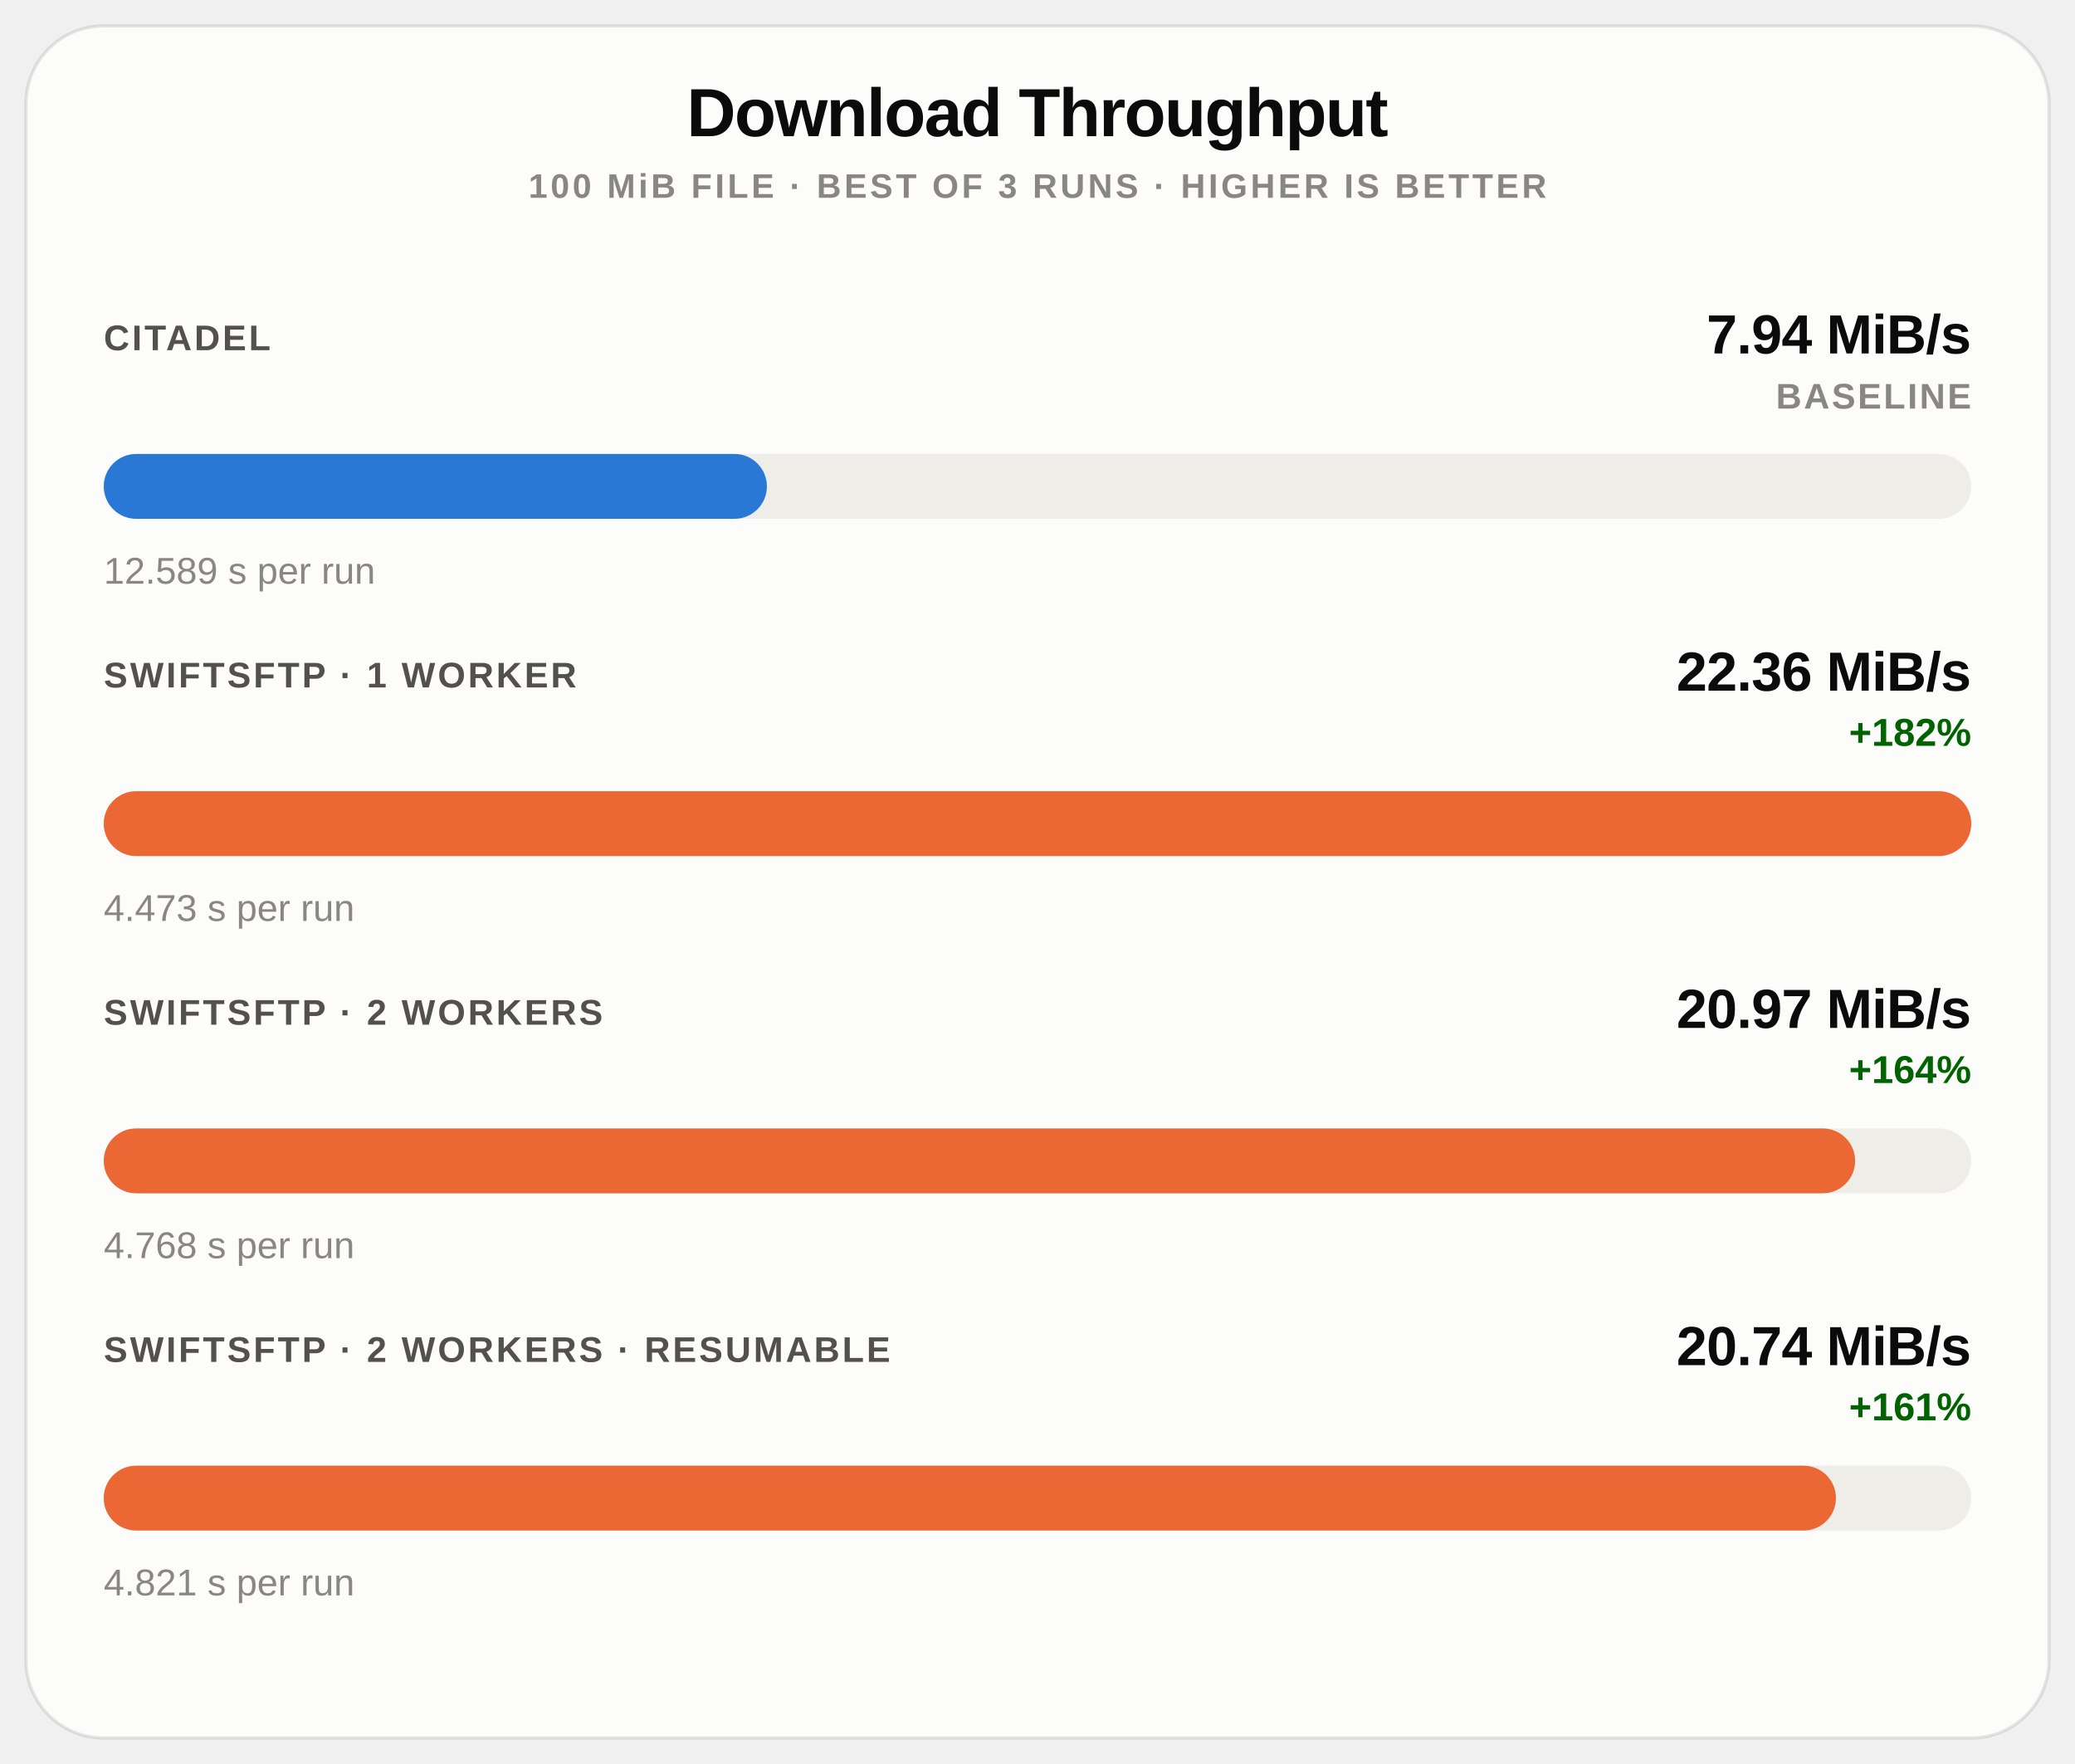
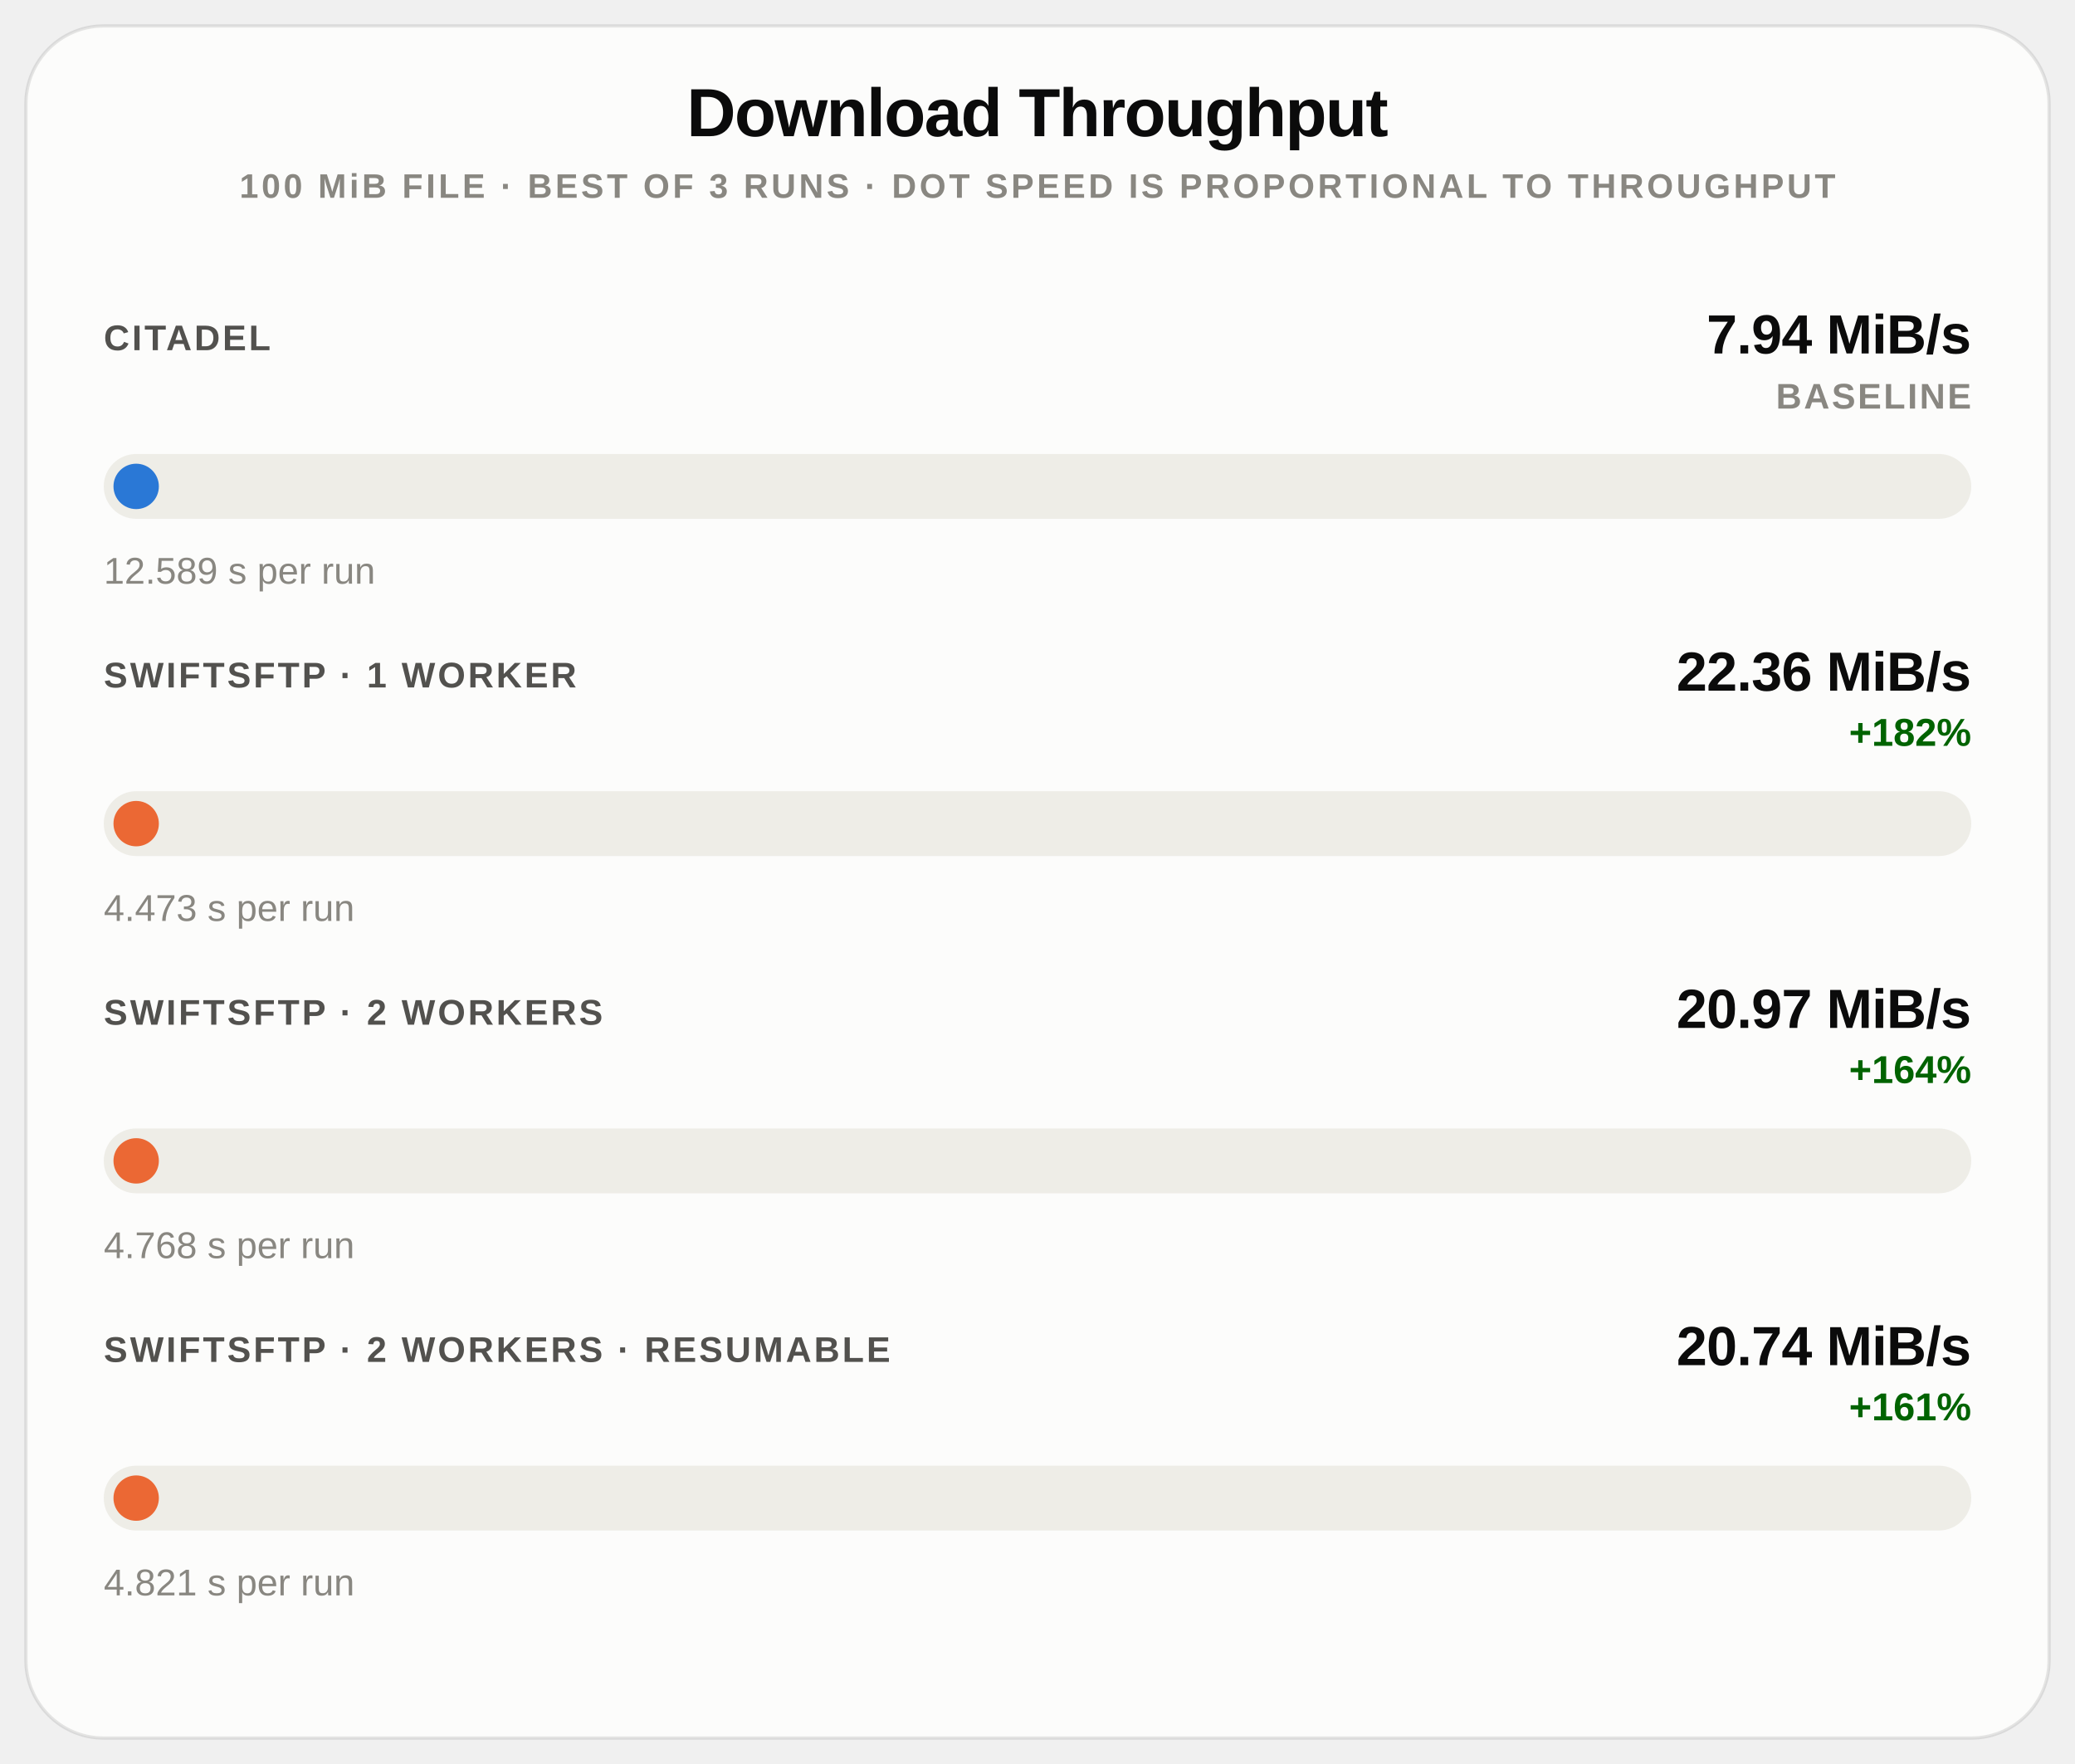
<svg xmlns="http://www.w3.org/2000/svg" viewBox="0 0 640 544" role="img" aria-label="Download Throughput">
  <style>    .surface { fill: #fcfcfb; }
    .card-stroke { stroke: rgba(11,11,11,0.10); }
    .ink { fill: #0b0b0b; }
    .secondary { fill: #52514e; }
    .muted { fill: #898781; }
    .good { fill: #006300; }
    .track { fill: #eeede7; }
    .series-orange { fill: #eb6834; }
    .series-blue { fill: #2a78d6; }
+     .dot { animation-name: cross; animation-timing-function: linear; animation-iteration-count: infinite; animation-direction: alternate; }
+     @keyframes cross { from { transform: translateX(0); } to { transform: translateX(556px); } }
+     @media (prefers-reduced-motion: reduce) { .dot { animation: none; transform: translateX(556px); } }
    @media (prefers-color-scheme: dark) {
      .surface { fill: #1a1a19; }
      .card-stroke { stroke: rgba(255,255,255,0.10); }
      .ink { fill: #ffffff; }
      .secondary { fill: #c3c2b7; }
      .muted { fill: #898781; }
      .good { fill: #0ca30c; }
      .track { fill: #2c2c2a; }
      .series-orange { fill: #d95926; }
      .series-blue { fill: #3987e5; }
    }</style>
  <rect x="8" y="8" width="624" height="528" rx="24" ry="24" class="surface card-stroke" stroke-width="1" />
  <text x="320" y="42" text-anchor="middle" font-family="-apple-system,BlinkMacSystemFont,&quot;SF Pro Display&quot;,&quot;SF Pro Text&quot;,&quot;Helvetica Neue&quot;,Arial,sans-serif" font-size="21" font-weight="700" letter-spacing="-0.02em" class="ink">Download Throughput</text>
-   <text x="320" y="61" text-anchor="middle" font-family="-apple-system,BlinkMacSystemFont,&quot;SF Pro Display&quot;,&quot;SF Pro Text&quot;,&quot;Helvetica Neue&quot;,Arial,sans-serif" font-size="10.5" font-weight="600" letter-spacing="0.09em" class="muted">100 MiB FILE · BEST OF 3 RUNS · HIGHER IS BETTER</text>
+   <text x="320" y="61" text-anchor="middle" font-family="-apple-system,BlinkMacSystemFont,&quot;SF Pro Display&quot;,&quot;SF Pro Text&quot;,&quot;Helvetica Neue&quot;,Arial,sans-serif" font-size="10.5" font-weight="600" letter-spacing="0.09em" class="muted">100 MiB FILE · BEST OF 3 RUNS · DOT SPEED IS PROPORTIONAL TO THROUGHPUT</text>
  <text x="32" y="108.00" font-family="-apple-system,BlinkMacSystemFont,&quot;SF Pro Display&quot;,&quot;SF Pro Text&quot;,&quot;Helvetica Neue&quot;,Arial,sans-serif" font-size="11" font-weight="700" letter-spacing="0.07em" class="secondary">CITADEL</text>
  <text x="608" y="109.00" text-anchor="end" font-family="-apple-system,BlinkMacSystemFont,&quot;SF Pro Display&quot;,&quot;SF Pro Text&quot;,&quot;Helvetica Neue&quot;,Arial,sans-serif" font-size="17" font-weight="700" letter-spacing="-0.01em" class="ink">7.94 MiB/s</text>
  <text x="608" y="126.00" text-anchor="end" font-family="-apple-system,BlinkMacSystemFont,&quot;SF Pro Display&quot;,&quot;SF Pro Text&quot;,&quot;Helvetica Neue&quot;,Arial,sans-serif" font-size="11" font-weight="700" letter-spacing="0.06em" class="muted">BASELINE</text>
-   <rect x="32" y="140.00" width="576.00" height="20" rx="10" ry="10" class="track" />
-   <rect x="32" y="140.00" width="204.54" height="20" rx="10" ry="10" class="series-blue" />
+   <rect x="32" y="140.00" width="576" height="20" rx="10" ry="10" class="track" />
+   <circle cx="42" cy="150.00" r="7" class="dot series-blue" style="animation-duration:1.407s" />
  <text x="32" y="180.00" font-family="-apple-system,BlinkMacSystemFont,&quot;SF Pro Display&quot;,&quot;SF Pro Text&quot;,&quot;Helvetica Neue&quot;,Arial,sans-serif" font-size="11.5" font-weight="500" class="muted">12.589 s per run</text>
  <text x="32" y="212.00" font-family="-apple-system,BlinkMacSystemFont,&quot;SF Pro Display&quot;,&quot;SF Pro Text&quot;,&quot;Helvetica Neue&quot;,Arial,sans-serif" font-size="11" font-weight="700" letter-spacing="0.07em" class="secondary">SWIFTSFTP · 1 WORKER</text>
  <text x="608" y="213.00" text-anchor="end" font-family="-apple-system,BlinkMacSystemFont,&quot;SF Pro Display&quot;,&quot;SF Pro Text&quot;,&quot;Helvetica Neue&quot;,Arial,sans-serif" font-size="17" font-weight="700" letter-spacing="-0.01em" class="ink">22.36 MiB/s</text>
  <text x="608" y="230.00" text-anchor="end" font-family="-apple-system,BlinkMacSystemFont,&quot;SF Pro Display&quot;,&quot;SF Pro Text&quot;,&quot;Helvetica Neue&quot;,Arial,sans-serif" font-size="12" font-weight="700" class="good">+182%</text>
-   <rect x="32" y="244.00" width="576.00" height="20" rx="10" ry="10" class="track" />
-   <rect x="32" y="244.00" width="576.00" height="20" rx="10" ry="10" class="series-orange" />
+   <rect x="32" y="244.00" width="576" height="20" rx="10" ry="10" class="track" />
+   <circle cx="42" cy="254.00" r="7" class="dot series-orange" style="animation-duration:0.500s" />
  <text x="32" y="284.00" font-family="-apple-system,BlinkMacSystemFont,&quot;SF Pro Display&quot;,&quot;SF Pro Text&quot;,&quot;Helvetica Neue&quot;,Arial,sans-serif" font-size="11.5" font-weight="500" class="muted">4.473 s per run</text>
  <text x="32" y="316.00" font-family="-apple-system,BlinkMacSystemFont,&quot;SF Pro Display&quot;,&quot;SF Pro Text&quot;,&quot;Helvetica Neue&quot;,Arial,sans-serif" font-size="11" font-weight="700" letter-spacing="0.07em" class="secondary">SWIFTSFTP · 2 WORKERS</text>
  <text x="608" y="317.00" text-anchor="end" font-family="-apple-system,BlinkMacSystemFont,&quot;SF Pro Display&quot;,&quot;SF Pro Text&quot;,&quot;Helvetica Neue&quot;,Arial,sans-serif" font-size="17" font-weight="700" letter-spacing="-0.01em" class="ink">20.97 MiB/s</text>
  <text x="608" y="334.00" text-anchor="end" font-family="-apple-system,BlinkMacSystemFont,&quot;SF Pro Display&quot;,&quot;SF Pro Text&quot;,&quot;Helvetica Neue&quot;,Arial,sans-serif" font-size="12" font-weight="700" class="good">+164%</text>
-   <rect x="32" y="348.00" width="576.00" height="20" rx="10" ry="10" class="track" />
-   <rect x="32" y="348.00" width="540.19" height="20" rx="10" ry="10" class="series-orange" />
+   <rect x="32" y="348.00" width="576" height="20" rx="10" ry="10" class="track" />
+   <circle cx="42" cy="358.00" r="7" class="dot series-orange" style="animation-duration:0.533s" />
  <text x="32" y="388.00" font-family="-apple-system,BlinkMacSystemFont,&quot;SF Pro Display&quot;,&quot;SF Pro Text&quot;,&quot;Helvetica Neue&quot;,Arial,sans-serif" font-size="11.5" font-weight="500" class="muted">4.768 s per run</text>
  <text x="32" y="420.00" font-family="-apple-system,BlinkMacSystemFont,&quot;SF Pro Display&quot;,&quot;SF Pro Text&quot;,&quot;Helvetica Neue&quot;,Arial,sans-serif" font-size="11" font-weight="700" letter-spacing="0.07em" class="secondary">SWIFTSFTP · 2 WORKERS · RESUMABLE</text>
  <text x="608" y="421.00" text-anchor="end" font-family="-apple-system,BlinkMacSystemFont,&quot;SF Pro Display&quot;,&quot;SF Pro Text&quot;,&quot;Helvetica Neue&quot;,Arial,sans-serif" font-size="17" font-weight="700" letter-spacing="-0.01em" class="ink">20.74 MiB/s</text>
  <text x="608" y="438.00" text-anchor="end" font-family="-apple-system,BlinkMacSystemFont,&quot;SF Pro Display&quot;,&quot;SF Pro Text&quot;,&quot;Helvetica Neue&quot;,Arial,sans-serif" font-size="12" font-weight="700" class="good">+161%</text>
-   <rect x="32" y="452.00" width="576.00" height="20" rx="10" ry="10" class="track" />
-   <rect x="32" y="452.00" width="534.27" height="20" rx="10" ry="10" class="series-orange" />
+   <rect x="32" y="452.00" width="576" height="20" rx="10" ry="10" class="track" />
+   <circle cx="42" cy="462.00" r="7" class="dot series-orange" style="animation-duration:0.539s" />
  <text x="32" y="492.00" font-family="-apple-system,BlinkMacSystemFont,&quot;SF Pro Display&quot;,&quot;SF Pro Text&quot;,&quot;Helvetica Neue&quot;,Arial,sans-serif" font-size="11.5" font-weight="500" class="muted">4.821 s per run</text>
</svg>
